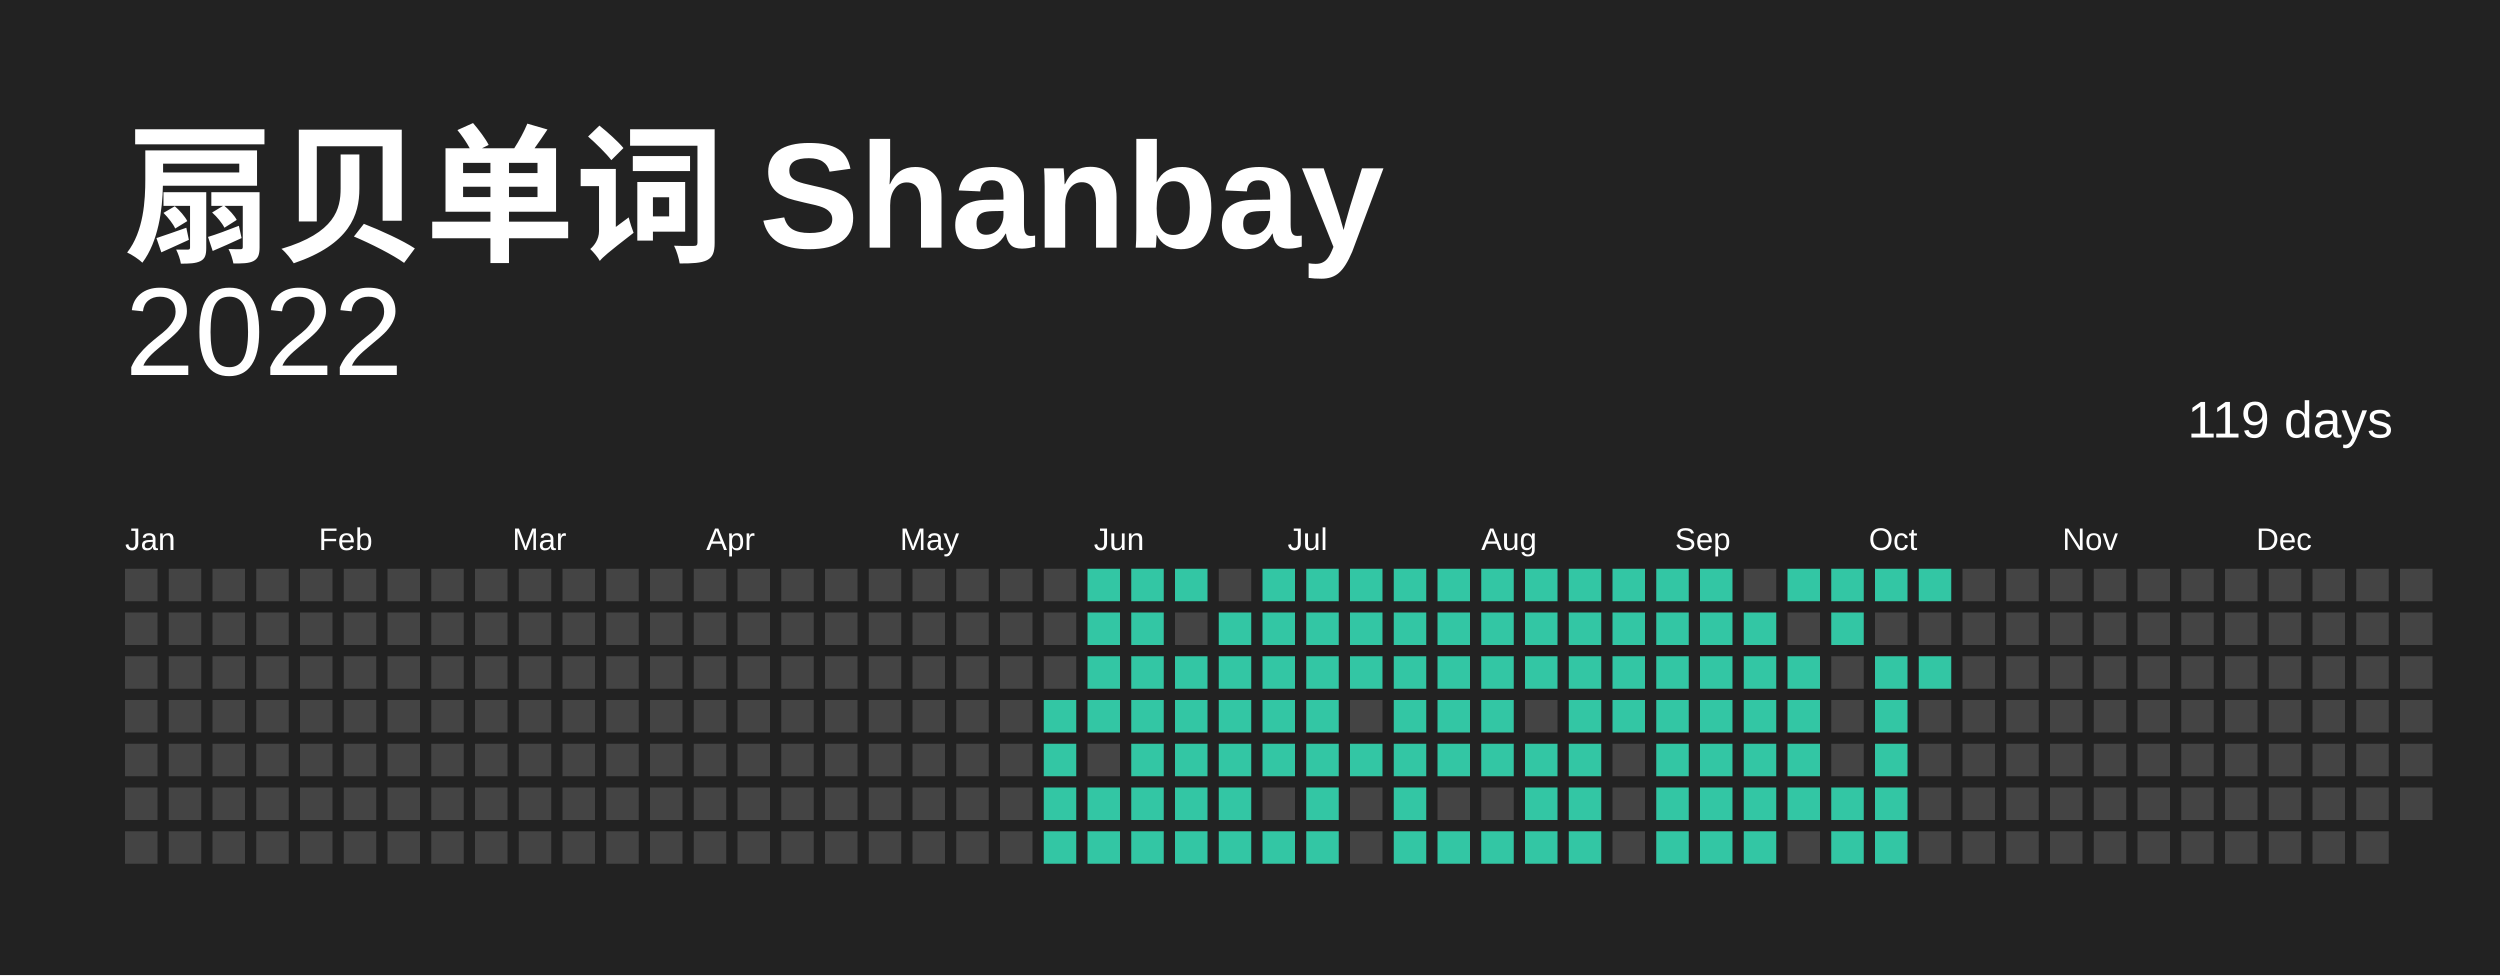
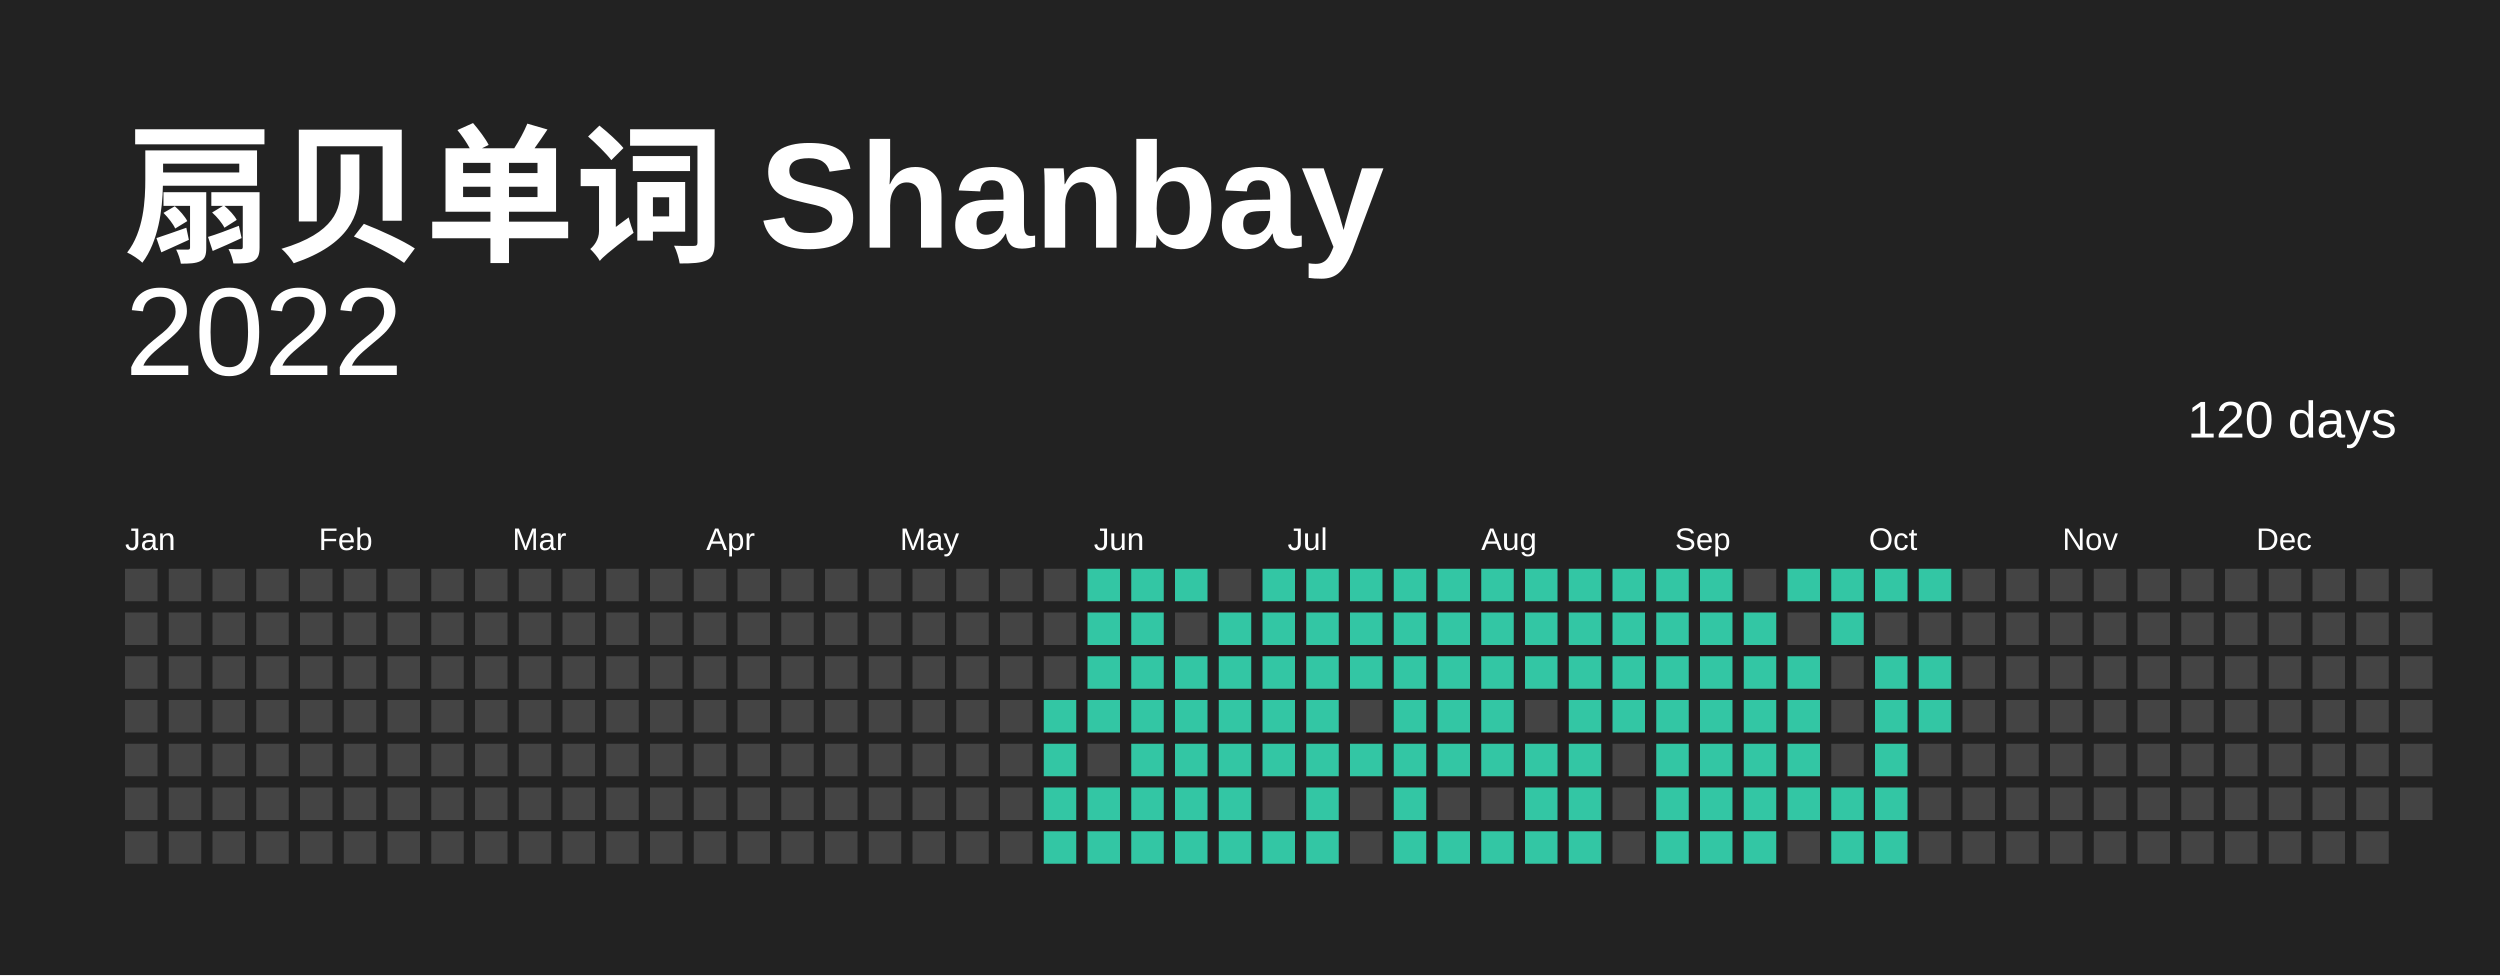
<svg xmlns="http://www.w3.org/2000/svg" baseProfile="full" height="78mm" version="1.1" viewBox="0,0,200,78" width="200mm">
  <defs />
  <rect fill="#222222" height="78" width="200" x="0" y="0" />
  <text fill="#FFFFFF" style="font-size:12px; font-family:Arial; font-weight:bold;" x="10" y="20"> 扇贝单词 Shanbay</text>
  <text alignment-baseline="hanging" fill="#FFFFFF" style="font-size:10.0px; font-family:Arial;" x="10" y="30">2022</text>
-   <text alignment-baseline="hanging" fill="#FFFFFF" style="font-size:4.125px; font-family:Arial;" x="175" y="35">119 days</text>
+   <text alignment-baseline="hanging" fill="#FFFFFF" style="font-size:4.125px; font-family:Arial;" x="175" y="35">120 days</text>
  <text fill="#FFFFFF" style="font-size:2.5px; font-family:Arial" x="10.0" y="44">Jan</text>
  <text fill="#FFFFFF" style="font-size:2.5px; font-family:Arial" x="25.5" y="44">Feb</text>
  <text fill="#FFFFFF" style="font-size:2.5px; font-family:Arial" x="41.0" y="44">Mar</text>
  <text fill="#FFFFFF" style="font-size:2.5px; font-family:Arial" x="56.5" y="44">Apr</text>
  <text fill="#FFFFFF" style="font-size:2.5px; font-family:Arial" x="72.0" y="44">May</text>
  <text fill="#FFFFFF" style="font-size:2.5px; font-family:Arial" x="87.5" y="44">Jun</text>
  <text fill="#FFFFFF" style="font-size:2.5px; font-family:Arial" x="103.0" y="44">Jul</text>
  <text fill="#FFFFFF" style="font-size:2.5px; font-family:Arial" x="118.5" y="44">Aug</text>
  <text fill="#FFFFFF" style="font-size:2.5px; font-family:Arial" x="134.0" y="44">Sep</text>
  <text fill="#FFFFFF" style="font-size:2.5px; font-family:Arial" x="149.5" y="44">Oct</text>
  <text fill="#FFFFFF" style="font-size:2.5px; font-family:Arial" x="165.0" y="44">Nov</text>
  <text fill="#FFFFFF" style="font-size:2.5px; font-family:Arial" x="180.5" y="44">Dec</text>
  <rect fill="#444444" height="2.6" width="2.6" x="10.0" y="45.5" />
  <rect fill="#444444" height="2.6" width="2.6" x="10.0" y="49.0" />
  <rect fill="#444444" height="2.6" width="2.6" x="10.0" y="52.5" />
  <rect fill="#444444" height="2.6" width="2.6" x="10.0" y="56.0" />
  <rect fill="#444444" height="2.6" width="2.6" x="10.0" y="59.5" />
  <rect fill="#444444" height="2.6" width="2.6" x="10.0" y="63.0" />
  <rect fill="#444444" height="2.6" width="2.6" x="10.0" y="66.5" />
  <rect fill="#444444" height="2.6" width="2.6" x="13.5" y="45.5" />
  <rect fill="#444444" height="2.6" width="2.6" x="13.5" y="49.0" />
  <rect fill="#444444" height="2.6" width="2.6" x="13.5" y="52.5" />
  <rect fill="#444444" height="2.6" width="2.6" x="13.5" y="56.0" />
  <rect fill="#444444" height="2.6" width="2.6" x="13.5" y="59.5" />
  <rect fill="#444444" height="2.6" width="2.6" x="13.5" y="63.0" />
  <rect fill="#444444" height="2.6" width="2.6" x="13.5" y="66.5" />
  <rect fill="#444444" height="2.6" width="2.6" x="17.0" y="45.5" />
  <rect fill="#444444" height="2.6" width="2.6" x="17.0" y="49.0" />
  <rect fill="#444444" height="2.6" width="2.6" x="17.0" y="52.5" />
  <rect fill="#444444" height="2.6" width="2.6" x="17.0" y="56.0" />
  <rect fill="#444444" height="2.6" width="2.6" x="17.0" y="59.5" />
  <rect fill="#444444" height="2.6" width="2.6" x="17.0" y="63.0" />
  <rect fill="#444444" height="2.6" width="2.6" x="17.0" y="66.5" />
  <rect fill="#444444" height="2.6" width="2.6" x="20.5" y="45.5" />
  <rect fill="#444444" height="2.6" width="2.6" x="20.5" y="49.0" />
  <rect fill="#444444" height="2.6" width="2.6" x="20.5" y="52.5" />
  <rect fill="#444444" height="2.6" width="2.6" x="20.5" y="56.0" />
  <rect fill="#444444" height="2.6" width="2.6" x="20.5" y="59.5" />
  <rect fill="#444444" height="2.6" width="2.6" x="20.5" y="63.0" />
  <rect fill="#444444" height="2.6" width="2.6" x="20.5" y="66.5" />
  <rect fill="#444444" height="2.6" width="2.6" x="24.0" y="45.5" />
  <rect fill="#444444" height="2.6" width="2.6" x="24.0" y="49.0" />
  <rect fill="#444444" height="2.6" width="2.6" x="24.0" y="52.5" />
  <rect fill="#444444" height="2.6" width="2.6" x="24.0" y="56.0" />
  <rect fill="#444444" height="2.6" width="2.6" x="24.0" y="59.5" />
  <rect fill="#444444" height="2.6" width="2.6" x="24.0" y="63.0" />
  <rect fill="#444444" height="2.6" width="2.6" x="24.0" y="66.5" />
  <rect fill="#444444" height="2.6" width="2.6" x="27.5" y="45.5" />
  <rect fill="#444444" height="2.6" width="2.6" x="27.5" y="49.0" />
  <rect fill="#444444" height="2.6" width="2.6" x="27.5" y="52.5" />
  <rect fill="#444444" height="2.6" width="2.6" x="27.5" y="56.0" />
  <rect fill="#444444" height="2.6" width="2.6" x="27.5" y="59.5" />
  <rect fill="#444444" height="2.6" width="2.6" x="27.5" y="63.0" />
  <rect fill="#444444" height="2.6" width="2.6" x="27.5" y="66.5" />
  <rect fill="#444444" height="2.6" width="2.6" x="31.0" y="45.5" />
  <rect fill="#444444" height="2.6" width="2.6" x="31.0" y="49.0" />
  <rect fill="#444444" height="2.6" width="2.6" x="31.0" y="52.5" />
  <rect fill="#444444" height="2.6" width="2.6" x="31.0" y="56.0" />
  <rect fill="#444444" height="2.6" width="2.6" x="31.0" y="59.5" />
  <rect fill="#444444" height="2.6" width="2.6" x="31.0" y="63.0" />
  <rect fill="#444444" height="2.6" width="2.6" x="31.0" y="66.5" />
  <rect fill="#444444" height="2.6" width="2.6" x="34.5" y="45.5" />
  <rect fill="#444444" height="2.6" width="2.6" x="34.5" y="49.0" />
  <rect fill="#444444" height="2.6" width="2.6" x="34.5" y="52.5" />
  <rect fill="#444444" height="2.6" width="2.6" x="34.5" y="56.0" />
  <rect fill="#444444" height="2.6" width="2.6" x="34.5" y="59.5" />
  <rect fill="#444444" height="2.6" width="2.6" x="34.5" y="63.0" />
  <rect fill="#444444" height="2.6" width="2.6" x="34.5" y="66.5" />
  <rect fill="#444444" height="2.6" width="2.6" x="38.0" y="45.5" />
  <rect fill="#444444" height="2.6" width="2.6" x="38.0" y="49.0" />
  <rect fill="#444444" height="2.6" width="2.6" x="38.0" y="52.5" />
  <rect fill="#444444" height="2.6" width="2.6" x="38.0" y="56.0" />
  <rect fill="#444444" height="2.6" width="2.6" x="38.0" y="59.5" />
  <rect fill="#444444" height="2.6" width="2.6" x="38.0" y="63.0" />
  <rect fill="#444444" height="2.6" width="2.6" x="38.0" y="66.5" />
  <rect fill="#444444" height="2.6" width="2.6" x="41.5" y="45.5" />
  <rect fill="#444444" height="2.6" width="2.6" x="41.5" y="49.0" />
  <rect fill="#444444" height="2.6" width="2.6" x="41.5" y="52.5" />
  <rect fill="#444444" height="2.6" width="2.6" x="41.5" y="56.0" />
  <rect fill="#444444" height="2.6" width="2.6" x="41.5" y="59.5" />
  <rect fill="#444444" height="2.6" width="2.6" x="41.5" y="63.0" />
  <rect fill="#444444" height="2.6" width="2.6" x="41.5" y="66.5" />
  <rect fill="#444444" height="2.6" width="2.6" x="45.0" y="45.5" />
  <rect fill="#444444" height="2.6" width="2.6" x="45.0" y="49.0" />
  <rect fill="#444444" height="2.6" width="2.6" x="45.0" y="52.5" />
  <rect fill="#444444" height="2.6" width="2.6" x="45.0" y="56.0" />
  <rect fill="#444444" height="2.6" width="2.6" x="45.0" y="59.5" />
  <rect fill="#444444" height="2.6" width="2.6" x="45.0" y="63.0" />
  <rect fill="#444444" height="2.6" width="2.6" x="45.0" y="66.5" />
  <rect fill="#444444" height="2.6" width="2.6" x="48.5" y="45.5" />
  <rect fill="#444444" height="2.6" width="2.6" x="48.5" y="49.0" />
  <rect fill="#444444" height="2.6" width="2.6" x="48.5" y="52.5" />
  <rect fill="#444444" height="2.6" width="2.6" x="48.5" y="56.0" />
  <rect fill="#444444" height="2.6" width="2.6" x="48.5" y="59.5" />
  <rect fill="#444444" height="2.6" width="2.6" x="48.5" y="63.0" />
  <rect fill="#444444" height="2.6" width="2.6" x="48.5" y="66.5" />
  <rect fill="#444444" height="2.6" width="2.6" x="52.0" y="45.5" />
  <rect fill="#444444" height="2.6" width="2.6" x="52.0" y="49.0" />
  <rect fill="#444444" height="2.6" width="2.6" x="52.0" y="52.5" />
  <rect fill="#444444" height="2.6" width="2.6" x="52.0" y="56.0" />
  <rect fill="#444444" height="2.6" width="2.6" x="52.0" y="59.5" />
  <rect fill="#444444" height="2.6" width="2.6" x="52.0" y="63.0" />
  <rect fill="#444444" height="2.6" width="2.6" x="52.0" y="66.5" />
  <rect fill="#444444" height="2.6" width="2.6" x="55.5" y="45.5" />
  <rect fill="#444444" height="2.6" width="2.6" x="55.5" y="49.0" />
  <rect fill="#444444" height="2.6" width="2.6" x="55.5" y="52.5" />
  <rect fill="#444444" height="2.6" width="2.6" x="55.5" y="56.0" />
  <rect fill="#444444" height="2.6" width="2.6" x="55.5" y="59.5" />
  <rect fill="#444444" height="2.6" width="2.6" x="55.5" y="63.0" />
  <rect fill="#444444" height="2.6" width="2.6" x="55.5" y="66.5" />
  <rect fill="#444444" height="2.6" width="2.6" x="59.0" y="45.5" />
  <rect fill="#444444" height="2.6" width="2.6" x="59.0" y="49.0" />
  <rect fill="#444444" height="2.6" width="2.6" x="59.0" y="52.5" />
  <rect fill="#444444" height="2.6" width="2.6" x="59.0" y="56.0" />
  <rect fill="#444444" height="2.6" width="2.6" x="59.0" y="59.5" />
  <rect fill="#444444" height="2.6" width="2.6" x="59.0" y="63.0" />
  <rect fill="#444444" height="2.6" width="2.6" x="59.0" y="66.5" />
  <rect fill="#444444" height="2.6" width="2.6" x="62.5" y="45.5" />
  <rect fill="#444444" height="2.6" width="2.6" x="62.5" y="49.0" />
  <rect fill="#444444" height="2.6" width="2.6" x="62.5" y="52.5" />
  <rect fill="#444444" height="2.6" width="2.6" x="62.5" y="56.0" />
  <rect fill="#444444" height="2.6" width="2.6" x="62.5" y="59.5" />
  <rect fill="#444444" height="2.6" width="2.6" x="62.5" y="63.0" />
  <rect fill="#444444" height="2.6" width="2.6" x="62.5" y="66.5" />
  <rect fill="#444444" height="2.6" width="2.6" x="66.0" y="45.5" />
  <rect fill="#444444" height="2.6" width="2.6" x="66.0" y="49.0" />
  <rect fill="#444444" height="2.6" width="2.6" x="66.0" y="52.5" />
  <rect fill="#444444" height="2.6" width="2.6" x="66.0" y="56.0" />
  <rect fill="#444444" height="2.6" width="2.6" x="66.0" y="59.5" />
  <rect fill="#444444" height="2.6" width="2.6" x="66.0" y="63.0" />
  <rect fill="#444444" height="2.6" width="2.6" x="66.0" y="66.5" />
  <rect fill="#444444" height="2.6" width="2.6" x="69.5" y="45.5" />
  <rect fill="#444444" height="2.6" width="2.6" x="69.5" y="49.0" />
  <rect fill="#444444" height="2.6" width="2.6" x="69.5" y="52.5" />
  <rect fill="#444444" height="2.6" width="2.6" x="69.5" y="56.0" />
  <rect fill="#444444" height="2.6" width="2.6" x="69.5" y="59.5" />
  <rect fill="#444444" height="2.6" width="2.6" x="69.5" y="63.0" />
  <rect fill="#444444" height="2.6" width="2.6" x="69.5" y="66.5" />
  <rect fill="#444444" height="2.6" width="2.6" x="73.0" y="45.5" />
  <rect fill="#444444" height="2.6" width="2.6" x="73.0" y="49.0" />
  <rect fill="#444444" height="2.6" width="2.6" x="73.0" y="52.5" />
  <rect fill="#444444" height="2.6" width="2.6" x="73.0" y="56.0" />
  <rect fill="#444444" height="2.6" width="2.6" x="73.0" y="59.5" />
  <rect fill="#444444" height="2.6" width="2.6" x="73.0" y="63.0" />
  <rect fill="#444444" height="2.6" width="2.6" x="73.0" y="66.5" />
  <rect fill="#444444" height="2.6" width="2.6" x="76.5" y="45.5" />
  <rect fill="#444444" height="2.6" width="2.6" x="76.5" y="49.0" />
  <rect fill="#444444" height="2.6" width="2.6" x="76.5" y="52.5" />
  <rect fill="#444444" height="2.6" width="2.6" x="76.5" y="56.0" />
  <rect fill="#444444" height="2.6" width="2.6" x="76.5" y="59.5" />
  <rect fill="#444444" height="2.6" width="2.6" x="76.5" y="63.0" />
  <rect fill="#444444" height="2.6" width="2.6" x="76.5" y="66.5" />
  <rect fill="#444444" height="2.6" width="2.6" x="80.0" y="45.5" />
  <rect fill="#444444" height="2.6" width="2.6" x="80.0" y="49.0" />
  <rect fill="#444444" height="2.6" width="2.6" x="80.0" y="52.5" />
  <rect fill="#444444" height="2.6" width="2.6" x="80.0" y="56.0" />
  <rect fill="#444444" height="2.6" width="2.6" x="80.0" y="59.5" />
  <rect fill="#444444" height="2.6" width="2.6" x="80.0" y="63.0" />
  <rect fill="#444444" height="2.6" width="2.6" x="80.0" y="66.5" />
  <rect fill="#444444" height="2.6" width="2.6" x="83.5" y="45.5" />
  <rect fill="#444444" height="2.6" width="2.6" x="83.5" y="49.0" />
  <rect fill="#444444" height="2.6" width="2.6" x="83.5" y="52.5" />
  <rect fill="#33C6A4" height="2.6" width="2.6" x="83.5" y="56.0" />
  <rect fill="#33C6A4" height="2.6" width="2.6" x="83.5" y="59.5" />
  <rect fill="#33C6A4" height="2.6" width="2.6" x="83.5" y="63.0" />
  <rect fill="#33C6A4" height="2.6" width="2.6" x="83.5" y="66.5" />
  <rect fill="#33C6A4" height="2.6" width="2.6" x="87.0" y="45.5" />
  <rect fill="#33C6A4" height="2.6" width="2.6" x="87.0" y="49.0" />
  <rect fill="#33C6A4" height="2.6" width="2.6" x="87.0" y="52.5" />
  <rect fill="#33C6A4" height="2.6" width="2.6" x="87.0" y="56.0" />
  <rect fill="#444444" height="2.6" width="2.6" x="87.0" y="59.5" />
  <rect fill="#33C6A4" height="2.6" width="2.6" x="87.0" y="63.0" />
  <rect fill="#33C6A4" height="2.6" width="2.6" x="87.0" y="66.5" />
  <rect fill="#33C6A4" height="2.6" width="2.6" x="90.5" y="45.5" />
  <rect fill="#33C6A4" height="2.6" width="2.6" x="90.5" y="49.0" />
  <rect fill="#33C6A4" height="2.6" width="2.6" x="90.5" y="52.5" />
  <rect fill="#33C6A4" height="2.6" width="2.6" x="90.5" y="56.0" />
  <rect fill="#33C6A4" height="2.6" width="2.6" x="90.5" y="59.5" />
  <rect fill="#33C6A4" height="2.6" width="2.6" x="90.5" y="63.0" />
  <rect fill="#33C6A4" height="2.6" width="2.6" x="90.5" y="66.5" />
  <rect fill="#33C6A4" height="2.6" width="2.6" x="94.0" y="45.5" />
  <rect fill="#444444" height="2.6" width="2.6" x="94.0" y="49.0" />
  <rect fill="#33C6A4" height="2.6" width="2.6" x="94.0" y="52.5" />
  <rect fill="#33C6A4" height="2.6" width="2.6" x="94.0" y="56.0" />
  <rect fill="#33C6A4" height="2.6" width="2.6" x="94.0" y="59.5" />
  <rect fill="#33C6A4" height="2.6" width="2.6" x="94.0" y="63.0" />
  <rect fill="#33C6A4" height="2.6" width="2.6" x="94.0" y="66.5" />
  <rect fill="#444444" height="2.6" width="2.6" x="97.5" y="45.5" />
  <rect fill="#33C6A4" height="2.6" width="2.6" x="97.5" y="49.0" />
  <rect fill="#33C6A4" height="2.6" width="2.6" x="97.5" y="52.5" />
  <rect fill="#33C6A4" height="2.6" width="2.6" x="97.5" y="56.0" />
  <rect fill="#33C6A4" height="2.6" width="2.6" x="97.5" y="59.5" />
  <rect fill="#33C6A4" height="2.6" width="2.6" x="97.5" y="63.0" />
  <rect fill="#33C6A4" height="2.6" width="2.6" x="97.5" y="66.5" />
  <rect fill="#33C6A4" height="2.6" width="2.6" x="101.0" y="45.5" />
  <rect fill="#33C6A4" height="2.6" width="2.6" x="101.0" y="49.0" />
  <rect fill="#33C6A4" height="2.6" width="2.6" x="101.0" y="52.5" />
  <rect fill="#33C6A4" height="2.6" width="2.6" x="101.0" y="56.0" />
  <rect fill="#33C6A4" height="2.6" width="2.6" x="101.0" y="59.5" />
  <rect fill="#444444" height="2.6" width="2.6" x="101.0" y="63.0" />
  <rect fill="#33C6A4" height="2.6" width="2.6" x="101.0" y="66.5" />
  <rect fill="#33C6A4" height="2.6" width="2.6" x="104.5" y="45.5" />
  <rect fill="#33C6A4" height="2.6" width="2.6" x="104.5" y="49.0" />
  <rect fill="#33C6A4" height="2.6" width="2.6" x="104.5" y="52.5" />
  <rect fill="#33C6A4" height="2.6" width="2.6" x="104.5" y="56.0" />
  <rect fill="#33C6A4" height="2.6" width="2.6" x="104.5" y="59.5" />
  <rect fill="#33C6A4" height="2.6" width="2.6" x="104.5" y="63.0" />
  <rect fill="#33C6A4" height="2.6" width="2.6" x="104.5" y="66.5" />
  <rect fill="#33C6A4" height="2.6" width="2.6" x="108.0" y="45.5" />
  <rect fill="#33C6A4" height="2.6" width="2.6" x="108.0" y="49.0" />
  <rect fill="#33C6A4" height="2.6" width="2.6" x="108.0" y="52.5" />
  <rect fill="#444444" height="2.6" width="2.6" x="108.0" y="56.0" />
  <rect fill="#33C6A4" height="2.6" width="2.6" x="108.0" y="59.5" />
  <rect fill="#444444" height="2.6" width="2.6" x="108.0" y="63.0" />
  <rect fill="#444444" height="2.6" width="2.6" x="108.0" y="66.5" />
  <rect fill="#33C6A4" height="2.6" width="2.6" x="111.5" y="45.5" />
  <rect fill="#33C6A4" height="2.6" width="2.6" x="111.5" y="49.0" />
  <rect fill="#33C6A4" height="2.6" width="2.6" x="111.5" y="52.5" />
  <rect fill="#33C6A4" height="2.6" width="2.6" x="111.5" y="56.0" />
  <rect fill="#33C6A4" height="2.6" width="2.6" x="111.5" y="59.5" />
  <rect fill="#33C6A4" height="2.6" width="2.6" x="111.5" y="63.0" />
  <rect fill="#33C6A4" height="2.6" width="2.6" x="111.5" y="66.5" />
  <rect fill="#33C6A4" height="2.6" width="2.6" x="115.0" y="45.5" />
  <rect fill="#33C6A4" height="2.6" width="2.6" x="115.0" y="49.0" />
  <rect fill="#33C6A4" height="2.6" width="2.6" x="115.0" y="52.5" />
  <rect fill="#33C6A4" height="2.6" width="2.6" x="115.0" y="56.0" />
  <rect fill="#33C6A4" height="2.6" width="2.6" x="115.0" y="59.5" />
  <rect fill="#444444" height="2.6" width="2.6" x="115.0" y="63.0" />
  <rect fill="#33C6A4" height="2.6" width="2.6" x="115.0" y="66.5" />
  <rect fill="#33C6A4" height="2.6" width="2.6" x="118.5" y="45.5" />
  <rect fill="#33C6A4" height="2.6" width="2.6" x="118.5" y="49.0" />
  <rect fill="#33C6A4" height="2.6" width="2.6" x="118.5" y="52.5" />
  <rect fill="#33C6A4" height="2.6" width="2.6" x="118.5" y="56.0" />
  <rect fill="#33C6A4" height="2.6" width="2.6" x="118.5" y="59.5" />
  <rect fill="#444444" height="2.6" width="2.6" x="118.5" y="63.0" />
  <rect fill="#33C6A4" height="2.6" width="2.6" x="118.5" y="66.5" />
  <rect fill="#33C6A4" height="2.6" width="2.6" x="122.0" y="45.5" />
  <rect fill="#33C6A4" height="2.6" width="2.6" x="122.0" y="49.0" />
  <rect fill="#33C6A4" height="2.6" width="2.6" x="122.0" y="52.5" />
  <rect fill="#444444" height="2.6" width="2.6" x="122.0" y="56.0" />
  <rect fill="#33C6A4" height="2.6" width="2.6" x="122.0" y="59.5" />
  <rect fill="#33C6A4" height="2.6" width="2.6" x="122.0" y="63.0" />
  <rect fill="#33C6A4" height="2.6" width="2.6" x="122.0" y="66.5" />
  <rect fill="#33C6A4" height="2.6" width="2.6" x="125.5" y="45.5" />
  <rect fill="#33C6A4" height="2.6" width="2.6" x="125.5" y="49.0" />
  <rect fill="#33C6A4" height="2.6" width="2.6" x="125.5" y="52.5" />
  <rect fill="#33C6A4" height="2.6" width="2.6" x="125.5" y="56.0" />
  <rect fill="#33C6A4" height="2.6" width="2.6" x="125.5" y="59.5" />
  <rect fill="#33C6A4" height="2.6" width="2.6" x="125.5" y="63.0" />
  <rect fill="#33C6A4" height="2.6" width="2.6" x="125.5" y="66.5" />
  <rect fill="#33C6A4" height="2.6" width="2.6" x="129.0" y="45.5" />
  <rect fill="#33C6A4" height="2.6" width="2.6" x="129.0" y="49.0" />
  <rect fill="#33C6A4" height="2.6" width="2.6" x="129.0" y="52.5" />
  <rect fill="#33C6A4" height="2.6" width="2.6" x="129.0" y="56.0" />
  <rect fill="#444444" height="2.6" width="2.6" x="129.0" y="59.5" />
  <rect fill="#444444" height="2.6" width="2.6" x="129.0" y="63.0" />
  <rect fill="#444444" height="2.6" width="2.6" x="129.0" y="66.5" />
  <rect fill="#33C6A4" height="2.6" width="2.6" x="132.5" y="45.5" />
  <rect fill="#33C6A4" height="2.6" width="2.6" x="132.5" y="49.0" />
  <rect fill="#33C6A4" height="2.6" width="2.6" x="132.5" y="52.5" />
  <rect fill="#33C6A4" height="2.6" width="2.6" x="132.5" y="56.0" />
  <rect fill="#33C6A4" height="2.6" width="2.6" x="132.5" y="59.5" />
  <rect fill="#33C6A4" height="2.6" width="2.6" x="132.5" y="63.0" />
  <rect fill="#33C6A4" height="2.6" width="2.6" x="132.5" y="66.5" />
  <rect fill="#33C6A4" height="2.6" width="2.6" x="136.0" y="45.5" />
  <rect fill="#33C6A4" height="2.6" width="2.6" x="136.0" y="49.0" />
  <rect fill="#33C6A4" height="2.6" width="2.6" x="136.0" y="52.5" />
  <rect fill="#33C6A4" height="2.6" width="2.6" x="136.0" y="56.0" />
  <rect fill="#33C6A4" height="2.6" width="2.6" x="136.0" y="59.5" />
  <rect fill="#33C6A4" height="2.6" width="2.6" x="136.0" y="63.0" />
  <rect fill="#33C6A4" height="2.6" width="2.6" x="136.0" y="66.5" />
  <rect fill="#444444" height="2.6" width="2.6" x="139.5" y="45.5" />
  <rect fill="#33C6A4" height="2.6" width="2.6" x="139.5" y="49.0" />
  <rect fill="#33C6A4" height="2.6" width="2.6" x="139.5" y="52.5" />
  <rect fill="#33C6A4" height="2.6" width="2.6" x="139.5" y="56.0" />
  <rect fill="#33C6A4" height="2.6" width="2.6" x="139.5" y="59.5" />
  <rect fill="#33C6A4" height="2.6" width="2.6" x="139.5" y="63.0" />
  <rect fill="#33C6A4" height="2.6" width="2.6" x="139.5" y="66.5" />
  <rect fill="#33C6A4" height="2.6" width="2.6" x="143.0" y="45.5" />
  <rect fill="#444444" height="2.6" width="2.6" x="143.0" y="49.0" />
  <rect fill="#33C6A4" height="2.6" width="2.6" x="143.0" y="52.5" />
  <rect fill="#33C6A4" height="2.6" width="2.6" x="143.0" y="56.0" />
  <rect fill="#33C6A4" height="2.6" width="2.6" x="143.0" y="59.5" />
  <rect fill="#33C6A4" height="2.6" width="2.6" x="143.0" y="63.0" />
  <rect fill="#444444" height="2.6" width="2.6" x="143.0" y="66.5" />
  <rect fill="#33C6A4" height="2.6" width="2.6" x="146.5" y="45.5" />
  <rect fill="#33C6A4" height="2.6" width="2.6" x="146.5" y="49.0" />
  <rect fill="#444444" height="2.6" width="2.6" x="146.5" y="52.5" />
  <rect fill="#444444" height="2.6" width="2.6" x="146.5" y="56.0" />
  <rect fill="#444444" height="2.6" width="2.6" x="146.5" y="59.5" />
  <rect fill="#33C6A4" height="2.6" width="2.6" x="146.5" y="63.0" />
  <rect fill="#33C6A4" height="2.6" width="2.6" x="146.5" y="66.5" />
  <rect fill="#33C6A4" height="2.6" width="2.6" x="150.0" y="45.5" />
  <rect fill="#444444" height="2.6" width="2.6" x="150.0" y="49.0" />
  <rect fill="#33C6A4" height="2.6" width="2.6" x="150.0" y="52.5" />
  <rect fill="#33C6A4" height="2.6" width="2.6" x="150.0" y="56.0" />
  <rect fill="#33C6A4" height="2.6" width="2.6" x="150.0" y="59.5" />
  <rect fill="#33C6A4" height="2.6" width="2.6" x="150.0" y="63.0" />
  <rect fill="#33C6A4" height="2.6" width="2.6" x="150.0" y="66.5" />
  <rect fill="#33C6A4" height="2.6" width="2.6" x="153.5" y="45.5" />
  <rect fill="#444444" height="2.6" width="2.6" x="153.5" y="49.0" />
  <rect fill="#33C6A4" height="2.6" width="2.6" x="153.5" y="52.5" />
-   <rect fill="#444444" height="2.6" width="2.6" x="153.5" y="56.0" />
+   <rect fill="#33C6A4" height="2.6" width="2.6" x="153.5" y="56.0" />
  <rect fill="#444444" height="2.6" width="2.6" x="153.5" y="59.5" />
  <rect fill="#444444" height="2.6" width="2.6" x="153.5" y="63.0" />
  <rect fill="#444444" height="2.6" width="2.6" x="153.5" y="66.5" />
  <rect fill="#444444" height="2.6" width="2.6" x="157.0" y="45.5" />
  <rect fill="#444444" height="2.6" width="2.6" x="157.0" y="49.0" />
  <rect fill="#444444" height="2.6" width="2.6" x="157.0" y="52.5" />
  <rect fill="#444444" height="2.6" width="2.6" x="157.0" y="56.0" />
  <rect fill="#444444" height="2.6" width="2.6" x="157.0" y="59.5" />
  <rect fill="#444444" height="2.6" width="2.6" x="157.0" y="63.0" />
  <rect fill="#444444" height="2.6" width="2.6" x="157.0" y="66.5" />
  <rect fill="#444444" height="2.6" width="2.6" x="160.5" y="45.5" />
  <rect fill="#444444" height="2.6" width="2.6" x="160.5" y="49.0" />
  <rect fill="#444444" height="2.6" width="2.6" x="160.5" y="52.5" />
  <rect fill="#444444" height="2.6" width="2.6" x="160.5" y="56.0" />
  <rect fill="#444444" height="2.6" width="2.6" x="160.5" y="59.5" />
  <rect fill="#444444" height="2.6" width="2.6" x="160.5" y="63.0" />
  <rect fill="#444444" height="2.6" width="2.6" x="160.5" y="66.5" />
  <rect fill="#444444" height="2.6" width="2.6" x="164.0" y="45.5" />
  <rect fill="#444444" height="2.6" width="2.6" x="164.0" y="49.0" />
  <rect fill="#444444" height="2.6" width="2.6" x="164.0" y="52.5" />
  <rect fill="#444444" height="2.6" width="2.6" x="164.0" y="56.0" />
  <rect fill="#444444" height="2.6" width="2.6" x="164.0" y="59.5" />
  <rect fill="#444444" height="2.6" width="2.6" x="164.0" y="63.0" />
  <rect fill="#444444" height="2.6" width="2.6" x="164.0" y="66.5" />
  <rect fill="#444444" height="2.6" width="2.6" x="167.5" y="45.5" />
  <rect fill="#444444" height="2.6" width="2.6" x="167.5" y="49.0" />
  <rect fill="#444444" height="2.6" width="2.6" x="167.5" y="52.5" />
  <rect fill="#444444" height="2.6" width="2.6" x="167.5" y="56.0" />
  <rect fill="#444444" height="2.6" width="2.6" x="167.5" y="59.5" />
  <rect fill="#444444" height="2.6" width="2.6" x="167.5" y="63.0" />
  <rect fill="#444444" height="2.6" width="2.6" x="167.5" y="66.5" />
  <rect fill="#444444" height="2.6" width="2.6" x="171.0" y="45.5" />
  <rect fill="#444444" height="2.6" width="2.6" x="171.0" y="49.0" />
  <rect fill="#444444" height="2.6" width="2.6" x="171.0" y="52.5" />
  <rect fill="#444444" height="2.6" width="2.6" x="171.0" y="56.0" />
  <rect fill="#444444" height="2.6" width="2.6" x="171.0" y="59.5" />
  <rect fill="#444444" height="2.6" width="2.6" x="171.0" y="63.0" />
  <rect fill="#444444" height="2.6" width="2.6" x="171.0" y="66.5" />
  <rect fill="#444444" height="2.6" width="2.6" x="174.5" y="45.5" />
  <rect fill="#444444" height="2.6" width="2.6" x="174.5" y="49.0" />
  <rect fill="#444444" height="2.6" width="2.6" x="174.5" y="52.5" />
  <rect fill="#444444" height="2.6" width="2.6" x="174.5" y="56.0" />
  <rect fill="#444444" height="2.6" width="2.6" x="174.5" y="59.5" />
  <rect fill="#444444" height="2.6" width="2.6" x="174.5" y="63.0" />
  <rect fill="#444444" height="2.6" width="2.6" x="174.5" y="66.5" />
  <rect fill="#444444" height="2.6" width="2.6" x="178.0" y="45.5" />
  <rect fill="#444444" height="2.6" width="2.6" x="178.0" y="49.0" />
  <rect fill="#444444" height="2.6" width="2.6" x="178.0" y="52.5" />
  <rect fill="#444444" height="2.6" width="2.6" x="178.0" y="56.0" />
  <rect fill="#444444" height="2.6" width="2.6" x="178.0" y="59.5" />
  <rect fill="#444444" height="2.6" width="2.6" x="178.0" y="63.0" />
  <rect fill="#444444" height="2.6" width="2.6" x="178.0" y="66.5" />
  <rect fill="#444444" height="2.6" width="2.6" x="181.5" y="45.5" />
  <rect fill="#444444" height="2.6" width="2.6" x="181.5" y="49.0" />
  <rect fill="#444444" height="2.6" width="2.6" x="181.5" y="52.5" />
  <rect fill="#444444" height="2.6" width="2.6" x="181.5" y="56.0" />
  <rect fill="#444444" height="2.6" width="2.6" x="181.5" y="59.5" />
  <rect fill="#444444" height="2.6" width="2.6" x="181.5" y="63.0" />
  <rect fill="#444444" height="2.6" width="2.6" x="181.5" y="66.5" />
  <rect fill="#444444" height="2.6" width="2.6" x="185.0" y="45.5" />
  <rect fill="#444444" height="2.6" width="2.6" x="185.0" y="49.0" />
  <rect fill="#444444" height="2.6" width="2.6" x="185.0" y="52.5" />
  <rect fill="#444444" height="2.6" width="2.6" x="185.0" y="56.0" />
  <rect fill="#444444" height="2.6" width="2.6" x="185.0" y="59.5" />
  <rect fill="#444444" height="2.6" width="2.6" x="185.0" y="63.0" />
  <rect fill="#444444" height="2.6" width="2.6" x="185.0" y="66.5" />
  <rect fill="#444444" height="2.6" width="2.6" x="188.5" y="45.5" />
  <rect fill="#444444" height="2.6" width="2.6" x="188.5" y="49.0" />
  <rect fill="#444444" height="2.6" width="2.6" x="188.5" y="52.5" />
  <rect fill="#444444" height="2.6" width="2.6" x="188.5" y="56.0" />
  <rect fill="#444444" height="2.6" width="2.6" x="188.5" y="59.5" />
  <rect fill="#444444" height="2.6" width="2.6" x="188.5" y="63.0" />
  <rect fill="#444444" height="2.6" width="2.6" x="188.5" y="66.5" />
  <rect fill="#444444" height="2.6" width="2.6" x="192.0" y="45.5" />
  <rect fill="#444444" height="2.6" width="2.6" x="192.0" y="49.0" />
  <rect fill="#444444" height="2.6" width="2.6" x="192.0" y="52.5" />
  <rect fill="#444444" height="2.6" width="2.6" x="192.0" y="56.0" />
  <rect fill="#444444" height="2.6" width="2.6" x="192.0" y="59.5" />
  <rect fill="#444444" height="2.6" width="2.6" x="192.0" y="63.0" />
</svg>
